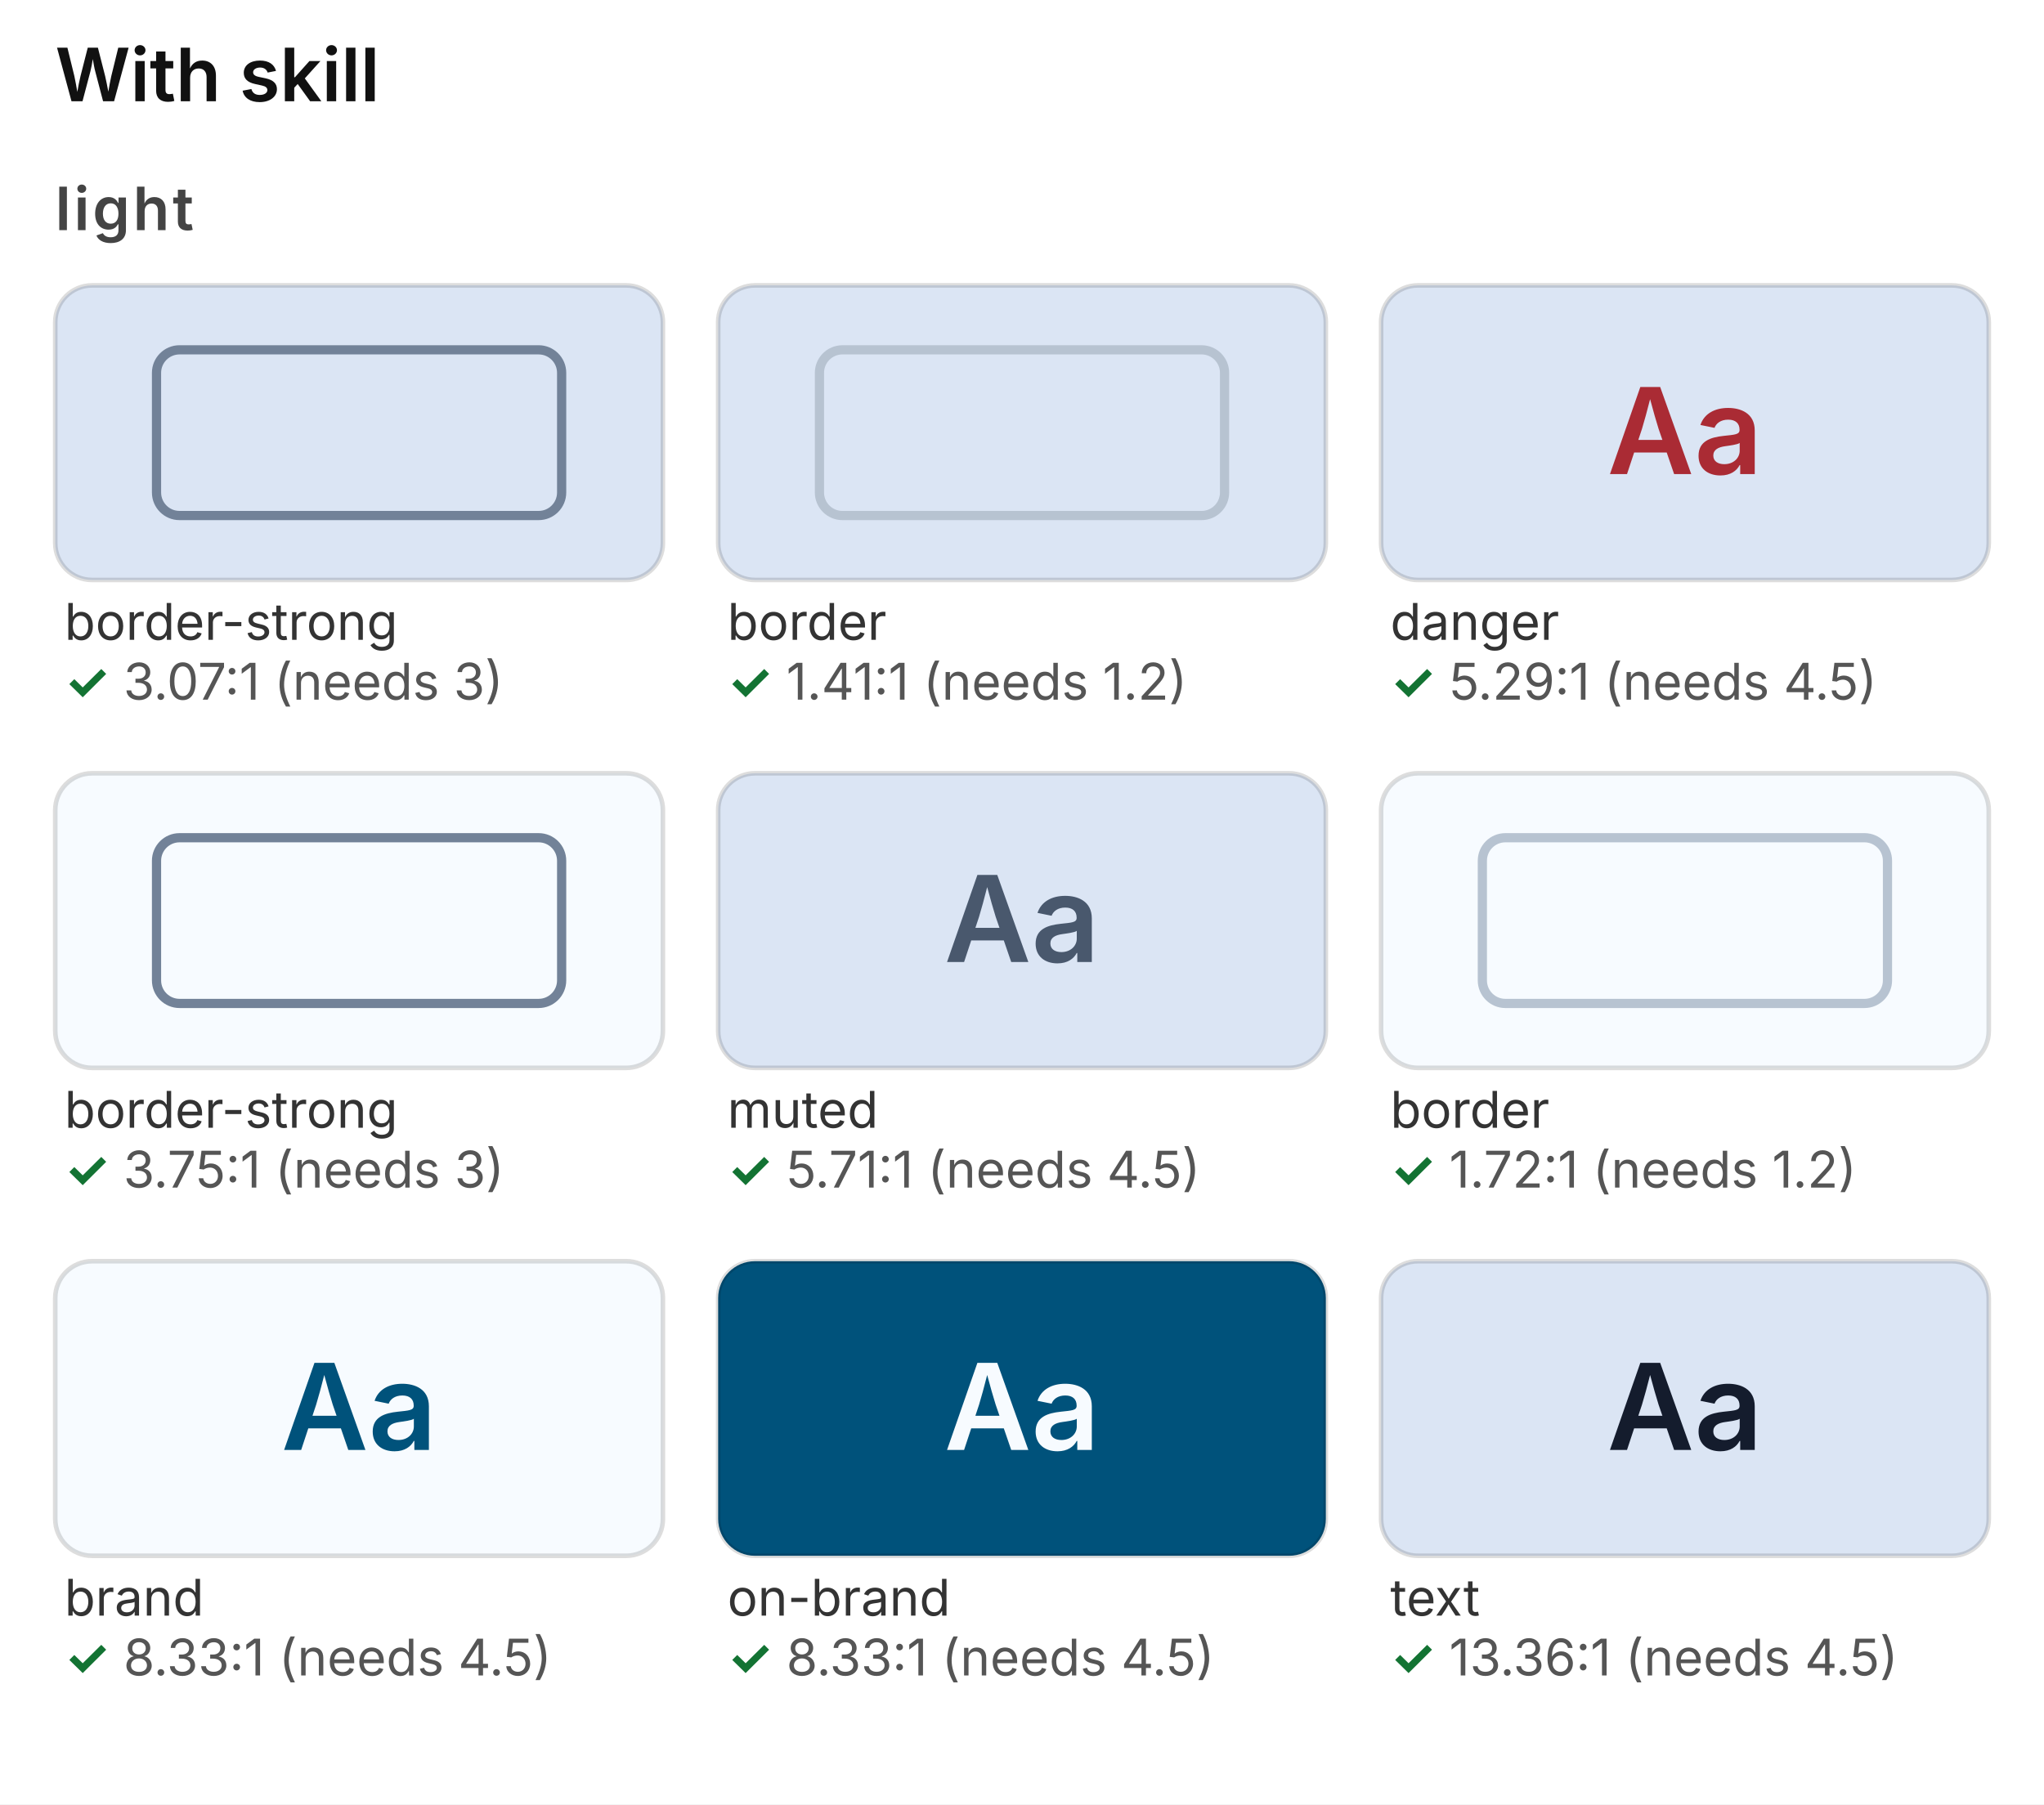
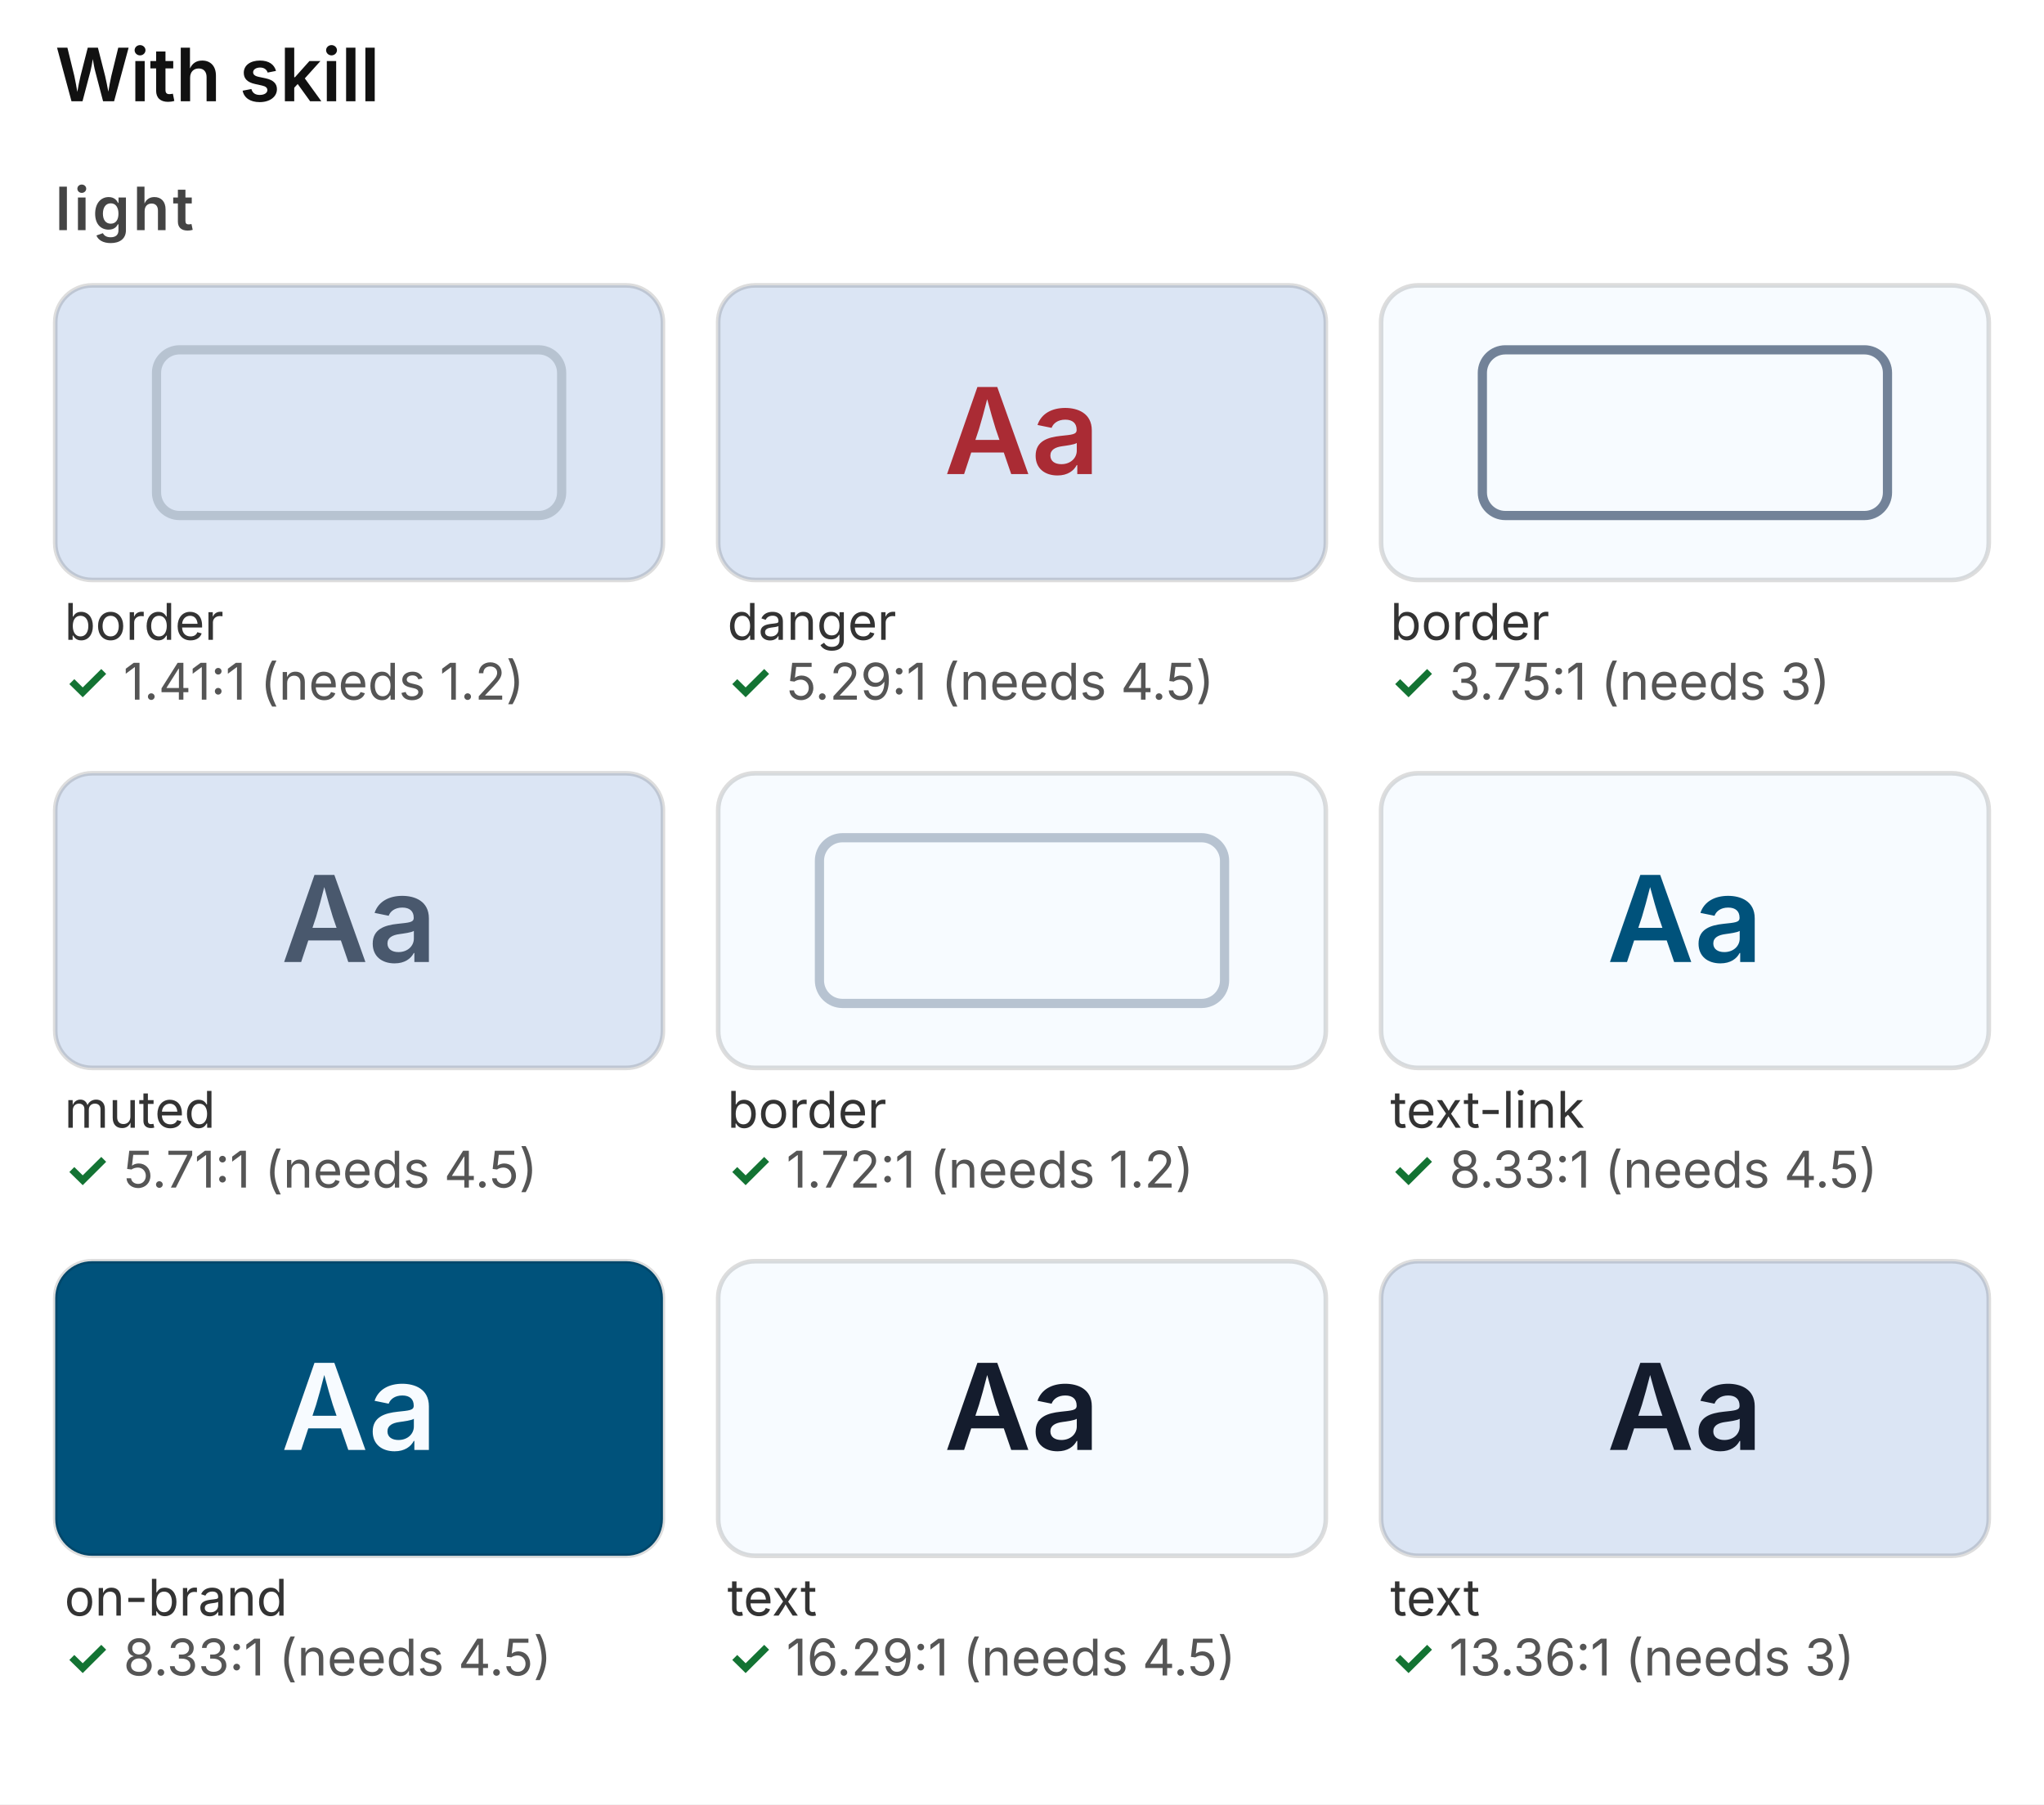
<svg xmlns="http://www.w3.org/2000/svg" width="444" height="392" viewBox="0 0 444 392" font-family="system-ui, -apple-system, Segoe UI, sans-serif">
  <style>.title{font-size:16px;font-weight:600;fill:#111}.mode{font-size:13px;font-weight:600;fill:#444;text-transform:uppercase;letter-spacing:.05em}.aa{font-size:26px;font-weight:600}.role{font-size:11px;fill:#333}.ratio{font-size:11px;fill:#555}.pass{fill:#137333;font-weight:700}.fail{fill:#c5221f;font-weight:700}.none{font-size:12px;fill:#888;font-style:italic}</style>
  <rect width="100%" height="100%" fill="#fff" />
  <text x="12" y="22" class="title">With skill</text>
  <text x="12" y="50" class="mode">light</text>
  <rect x="12" y="62" width="132" height="64" rx="8" fill="#dbe5f4" stroke="#0002" />
-   <rect x="34" y="76" width="88" height="36" rx="5" fill="none" stroke="#728298" stroke-width="2" />
-   <text x="14" y="139" class="role">border-strong</text>
+   <rect x="34" y="76" width="88" height="36" rx="5" fill="none" stroke="#b7c3d1" stroke-width="2" />
+   <text x="14" y="139" class="role">border</text>
  <text x="14" y="152" class="ratio">
-     <tspan class="pass">✓</tspan> 3.07:1 (needs 3)</text>
+     <tspan class="pass">✓</tspan> 1.41:1 (needs 1.2)</text>
  <rect x="156" y="62" width="132" height="64" rx="8" fill="#dbe5f4" stroke="#0002" />
-   <rect x="178" y="76" width="88" height="36" rx="5" fill="none" stroke="#b7c3d1" stroke-width="2" />
-   <text x="158" y="139" class="role">border</text>
+   <text x="222" y="103" text-anchor="middle" class="aa" fill="#aa2b34">Aa</text>
+   <text x="158" y="139" class="role">danger</text>
  <text x="158" y="152" class="ratio">
-     <tspan class="pass">✓</tspan> 1.41:1 (needs 1.2)</text>
-   <rect x="300" y="62" width="132" height="64" rx="8" fill="#dbe5f4" stroke="#0002" />
-   <text x="366" y="103" text-anchor="middle" class="aa" fill="#aa2b34">Aa</text>
-   <text x="302" y="139" class="role">danger</text>
+     <tspan class="pass">✓</tspan> 5.29:1 (needs 4.5)</text>
+   <rect x="300" y="62" width="132" height="64" rx="8" fill="#f7fbff" stroke="#0002" />
+   <rect x="322" y="76" width="88" height="36" rx="5" fill="none" stroke="#728298" stroke-width="2" />
+   <text x="302" y="139" class="role">border</text>
  <text x="302" y="152" class="ratio">
-     <tspan class="pass">✓</tspan> 5.29:1 (needs 4.5)</text>
-   <rect x="12" y="168" width="132" height="64" rx="8" fill="#f7fbff" stroke="#0002" />
-   <rect x="34" y="182" width="88" height="36" rx="5" fill="none" stroke="#728298" stroke-width="2" />
-   <text x="14" y="245" class="role">border-strong</text>
+     <tspan class="pass">✓</tspan> 3.75:1 (needs 3)</text>
+   <rect x="12" y="168" width="132" height="64" rx="8" fill="#dbe5f4" stroke="#0002" />
+   <text x="78" y="209" text-anchor="middle" class="aa" fill="#49586d">Aa</text>
+   <text x="14" y="245" class="role">muted</text>
  <text x="14" y="258" class="ratio">
-     <tspan class="pass">✓</tspan> 3.75:1 (needs 3)</text>
-   <rect x="156" y="168" width="132" height="64" rx="8" fill="#dbe5f4" stroke="#0002" />
-   <text x="222" y="209" text-anchor="middle" class="aa" fill="#49586d">Aa</text>
-   <text x="158" y="245" class="role">muted</text>
+     <tspan class="pass">✓</tspan> 5.71:1 (needs 4.5)</text>
+   <rect x="156" y="168" width="132" height="64" rx="8" fill="#f7fbff" stroke="#0002" />
+   <rect x="178" y="182" width="88" height="36" rx="5" fill="none" stroke="#b7c3d1" stroke-width="2" />
+   <text x="158" y="245" class="role">border</text>
  <text x="158" y="258" class="ratio">
-     <tspan class="pass">✓</tspan> 5.71:1 (needs 4.5)</text>
+     <tspan class="pass">✓</tspan> 1.72:1 (needs 1.2)</text>
  <rect x="300" y="168" width="132" height="64" rx="8" fill="#f7fbff" stroke="#0002" />
-   <rect x="322" y="182" width="88" height="36" rx="5" fill="none" stroke="#b7c3d1" stroke-width="2" />
-   <text x="302" y="245" class="role">border</text>
+   <text x="366" y="209" text-anchor="middle" class="aa" fill="#00527b">Aa</text>
+   <text x="302" y="245" class="role">text-link</text>
  <text x="302" y="258" class="ratio">
-     <tspan class="pass">✓</tspan> 1.72:1 (needs 1.2)</text>
-   <rect x="12" y="274" width="132" height="64" rx="8" fill="#f7fbff" stroke="#0002" />
-   <text x="78" y="315" text-anchor="middle" class="aa" fill="#00527b">Aa</text>
-   <text x="14" y="351" class="role">brand</text>
+     <tspan class="pass">✓</tspan> 8.33:1 (needs 4.5)</text>
+   <rect x="12" y="274" width="132" height="64" rx="8" fill="#00527b" stroke="#0002" />
+   <text x="78" y="315" text-anchor="middle" class="aa" fill="#f7fbff">Aa</text>
+   <text x="14" y="351" class="role">on-brand</text>
  <text x="14" y="364" class="ratio">
    <tspan class="pass">✓</tspan> 8.33:1 (needs 4.5)</text>
-   <rect x="156" y="274" width="132" height="64" rx="8" fill="#00527b" stroke="#0002" />
-   <text x="222" y="315" text-anchor="middle" class="aa" fill="#f7fbff">Aa</text>
-   <text x="158" y="351" class="role">on-brand</text>
+   <rect x="156" y="274" width="132" height="64" rx="8" fill="#f7fbff" stroke="#0002" />
+   <text x="222" y="315" text-anchor="middle" class="aa" fill="#141c2d">Aa</text>
+   <text x="158" y="351" class="role">text</text>
  <text x="158" y="364" class="ratio">
-     <tspan class="pass">✓</tspan> 8.33:1 (needs 4.5)</text>
+     <tspan class="pass">✓</tspan> 16.29:1 (needs 4.5)</text>
  <rect x="300" y="274" width="132" height="64" rx="8" fill="#dbe5f4" stroke="#0002" />
  <text x="366" y="315" text-anchor="middle" class="aa" fill="#141c2d">Aa</text>
  <text x="302" y="351" class="role">text</text>
  <text x="302" y="364" class="ratio">
-     <tspan class="pass">✓</tspan> 13.36:1 (needs 4.5)</text>
+     <tspan class="pass">✓</tspan> 13.36:1 (needs 3)</text>
</svg>
